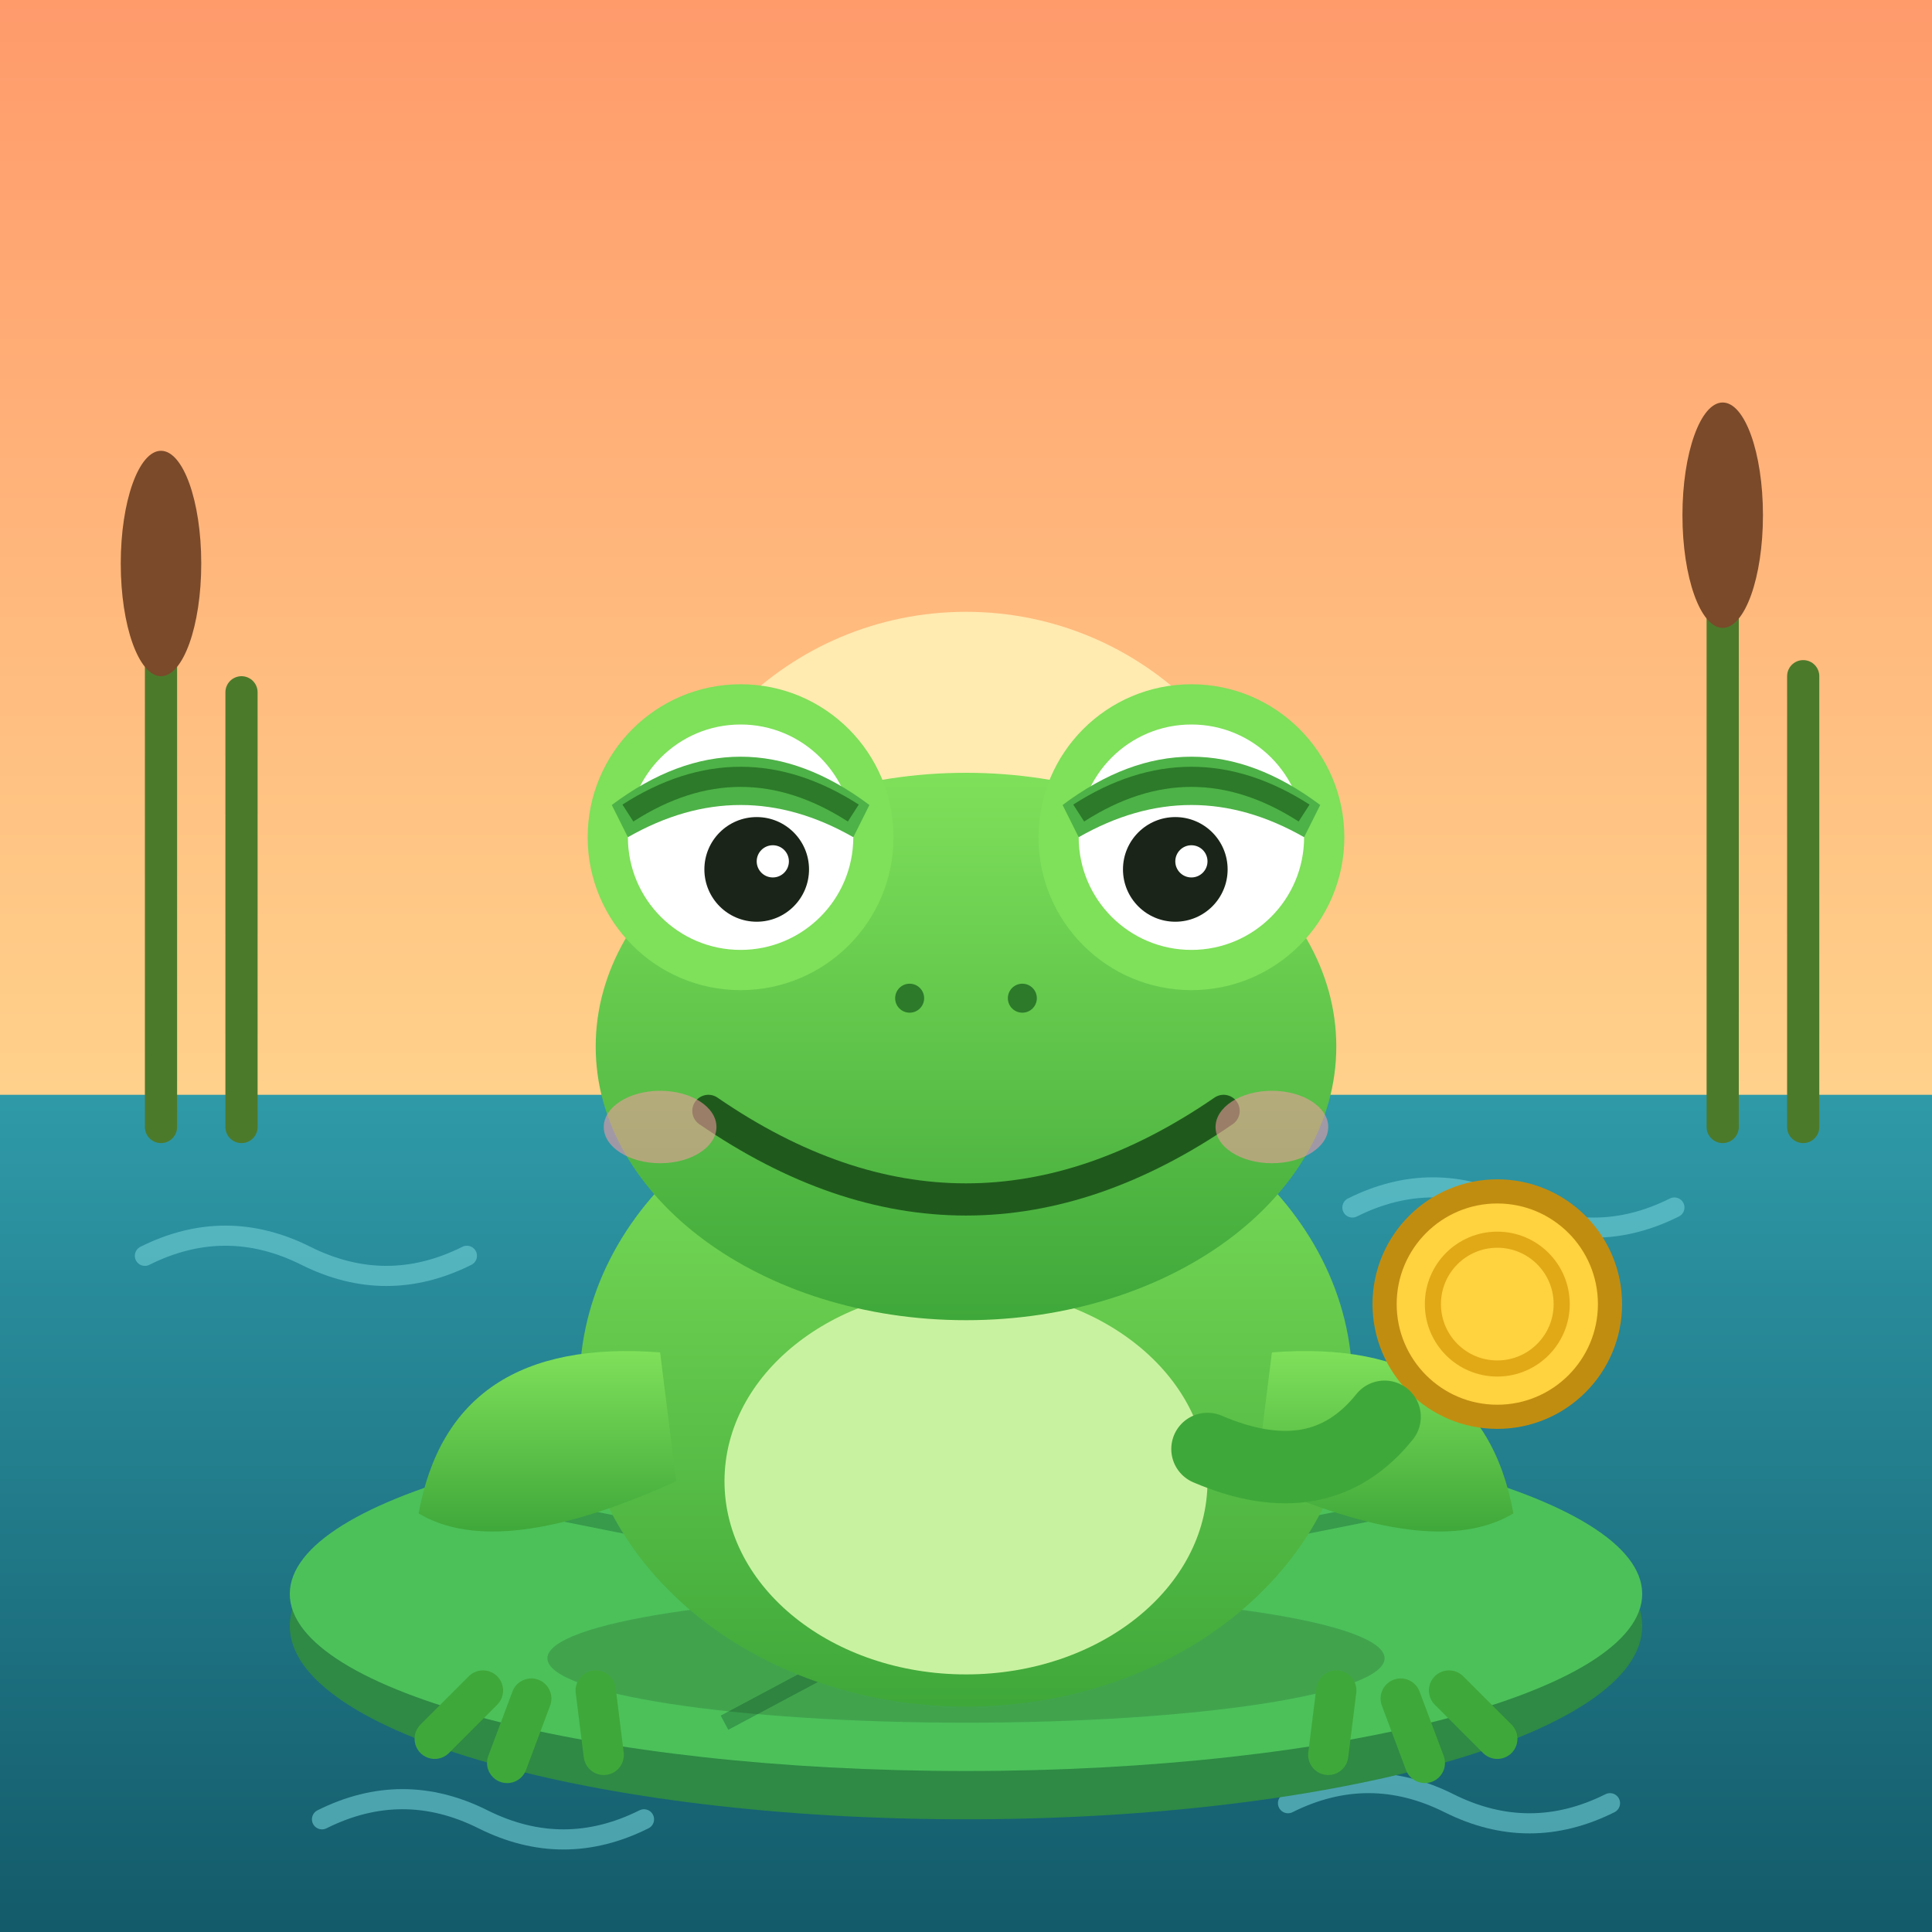
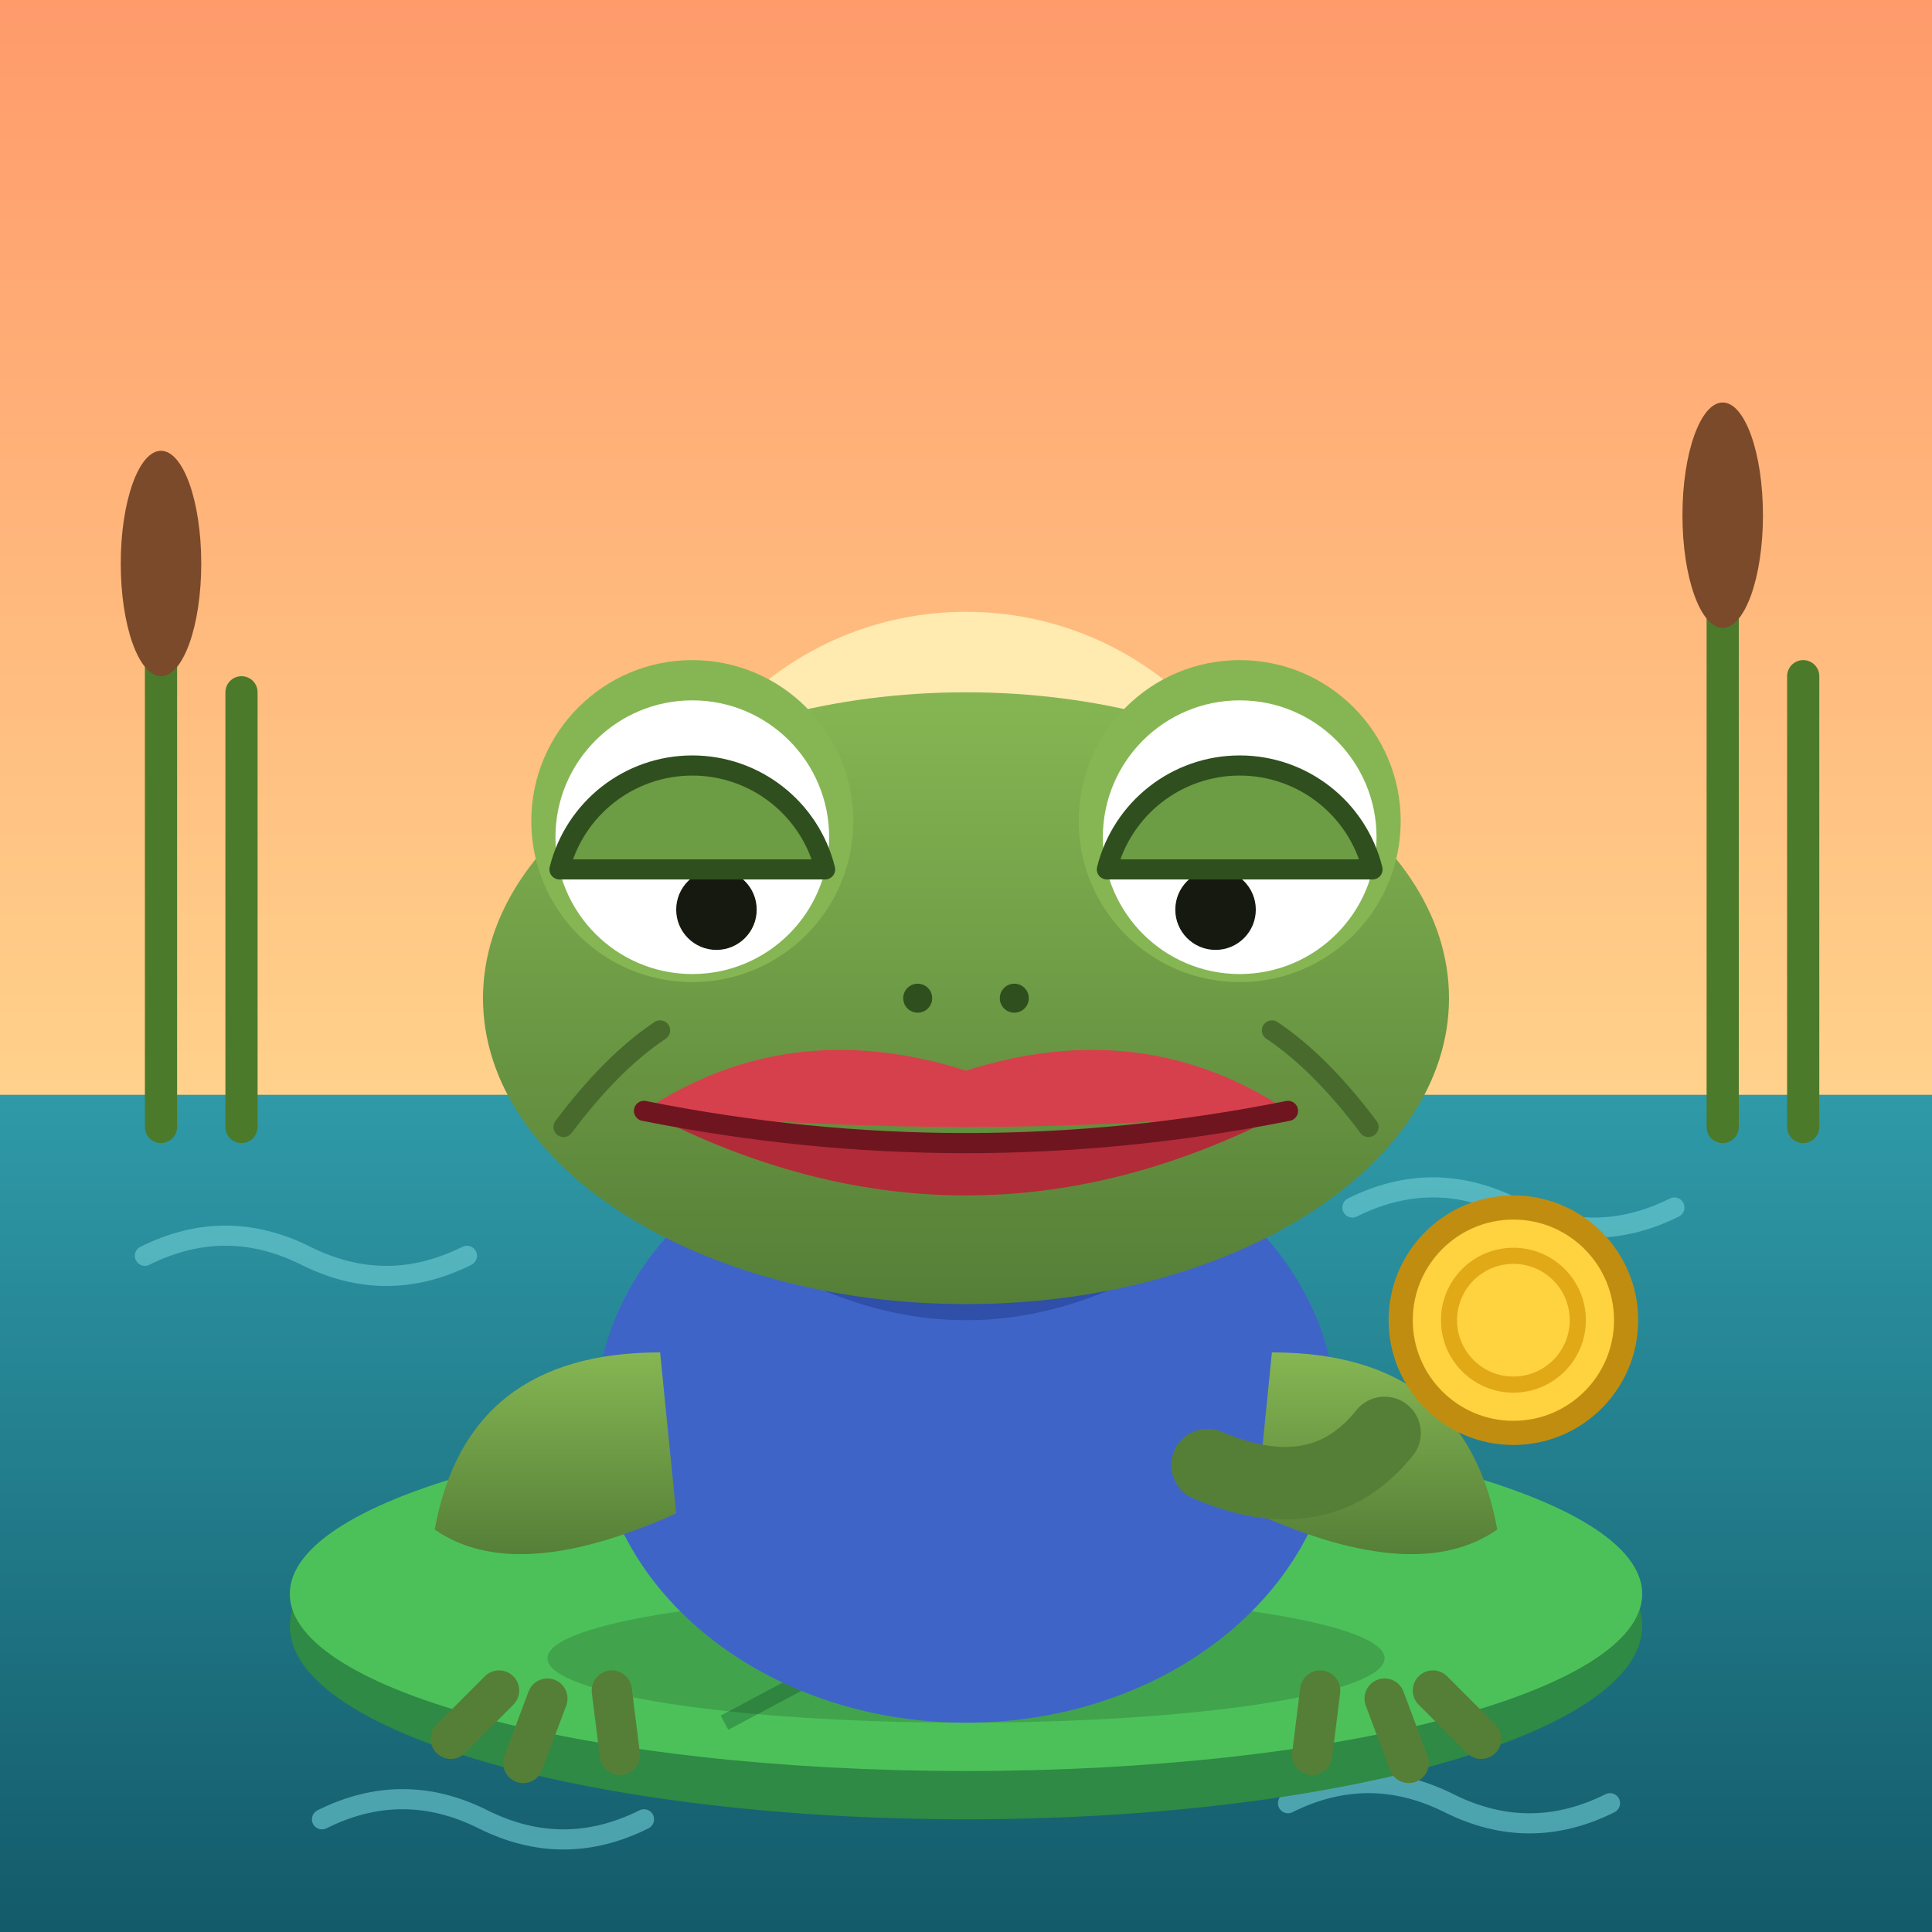
<svg xmlns="http://www.w3.org/2000/svg" viewBox="0 0 240 240">
  <style>.bk{transform-box:fill-box;transform-origin:50% 50%;animation:bk 5s infinite}@keyframes bk{0%,92%,100%{transform:scaleY(1)}95%{transform:scaleY(.1)}}.coin{transform-box:fill-box;transform-origin:50% 50%;animation:co 2.6s ease-in-out infinite}@keyframes co{50%{transform:scaleX(.25)}}.puff{transform-box:fill-box;transform-origin:50% 50%;animation:pf 2.8s ease-in-out infinite}@keyframes pf{50%{transform:scale(1.06)}}</style>
  <defs>
    <linearGradient id="sky" x1="0" y1="0" x2="0" y2="1">
      <stop offset="0" stop-color="#ff9a6b" />
      <stop offset=".55" stop-color="#ffd08a" />
      <stop offset="1" stop-color="#ffe9b8" />
    </linearGradient>
    <linearGradient id="pond" x1="0" y1="0" x2="0" y2="1">
      <stop offset="0" stop-color="#2f9aa8" />
      <stop offset="1" stop-color="#135a6a" />
    </linearGradient>
    <linearGradient id="skin" x1="0" y1="0" x2="0" y2="1">
-       <stop offset="0" stop-color="#7fe05a" />
-       <stop offset="1" stop-color="#3fa83a" />
+       <stop offset="0" stop-color="#86b653" />
+       <stop offset="1" stop-color="#557f37" />
    </linearGradient>
  </defs>
  <rect width="240" height="240" fill="url(#sky)" />
  <circle cx="120" cy="116" r="40" fill="#fff2b8" opacity=".85" />
  <path d="M0 136 H240 V240 H0Z" fill="url(#pond)" />
  <g stroke="#6fcfd6" stroke-width="2.5" stroke-linecap="round" fill="none" opacity=".6">
    <path d="M18 156 q10 -5 20 0 t20 0" />
    <path d="M168 150 q10 -5 20 0 t20 0" />
    <path d="M40 226 q10 -5 20 0 t20 0" />
    <path d="M160 224 q10 -5 20 0 t20 0" />
  </g>
  <g stroke="#4c7a2b" stroke-width="4" stroke-linecap="round">
    <path d="M20 140 V70 M30 140 V86 M214 140 V64 M224 140 V84" />
  </g>
  <g fill="#7a4a2a">
    <ellipse cx="20" cy="70" rx="5" ry="14" />
    <ellipse cx="214" cy="64" rx="5" ry="14" />
  </g>
  <ellipse cx="120" cy="202" rx="84" ry="24" fill="#2e8a44" />
  <ellipse cx="120" cy="198" rx="84" ry="22" fill="#4cc15a" />
  <g stroke="#2e8a44" stroke-width="2" fill="none" opacity=".7">
    <path d="M120 198 L60 186 M120 198 L180 186 M120 198 L90 214" />
  </g>
  <g>
    <ellipse cx="120" cy="206" rx="52" ry="8" fill="#000" opacity=".15" />
-     <ellipse cx="120" cy="172" rx="48" ry="40" fill="url(#skin)" />
-     <ellipse class="puff" cx="120" cy="184" rx="30" ry="24" fill="#c9f2a0" />
-     <path d="M60 210 l-6 6 M66 211 l-3 8 M74 210 l1 8 M180 210 l6 6 M174 211 l3 8 M166 210 l-1 8" stroke="#3fa83a" stroke-width="5" stroke-linecap="round" />
-     <path d="M82 168 q-26 -2 -30 20 q10 6 32 -4Z M158 168 q26 -2 30 20 q-10 6 -32 -4Z" fill="url(#skin)" />
-     <ellipse cx="120" cy="130" rx="46" ry="34" fill="url(#skin)" />
-     <circle cx="92" cy="104" r="19" fill="#7fe05a" />
-     <circle cx="148" cy="104" r="19" fill="#7fe05a" />
-     <circle class="bk" cx="92" cy="104" r="14" fill="#fff" />
-     <circle class="bk" cx="148" cy="104" r="14" fill="#fff" />
-     <circle class="bk" cx="94" cy="108" r="6.5" fill="#1a2418" />
-     <circle class="bk" cx="146" cy="108" r="6.5" fill="#1a2418" />
-     <path d="M76 100 Q92 88 108 100 L106 104 Q92 96 78 104Z" fill="#4db247" />
-     <path d="M132 100 Q148 88 164 100 L162 104 Q148 96 134 104Z" fill="#4db247" />
-     <path d="M78 101 Q92 92 106 101 M134 101 Q148 92 162 101" stroke="#2c7a2a" stroke-width="2.5" fill="none" />
-     <circle cx="96" cy="107" r="2" fill="#fff" />
-     <circle cx="148" cy="107" r="2" fill="#fff" />
-     <path d="M88 138 Q120 160 152 138" stroke="#1f5a1c" stroke-width="4" fill="none" stroke-linecap="round" />
-     <ellipse cx="82" cy="140" rx="7" ry="4.5" fill="#ff9aa6" opacity=".55" />
-     <ellipse cx="158" cy="140" rx="7" ry="4.5" fill="#ff9aa6" opacity=".55" />
-     <circle cx="113" cy="124" r="1.8" fill="#2c7a2a" />
-     <circle cx="127" cy="124" r="1.8" fill="#2c7a2a" />
+     <g class="puff">
+       <ellipse cx="120" cy="176" rx="46" ry="38" fill="#3f64c8" />
+       <path d="M96 146 q24 14 48 0 l2 10 q-26 16 -52 0z" fill="#2f4fa8" />
+     </g>
+     <path d="M82 168 q-24 0 -28 22 q10 7 30 -2Z M158 168 q24 0 28 22 q-10 7 -30 -2Z" fill="url(#skin)" />
+     <path d="M62 210 l-6 6 M68 211 l-3 8 M76 210 l1 8 M178 210 l6 6 M172 211 l3 8 M164 210 l-1 8" stroke="#557f37" stroke-width="5" stroke-linecap="round" />
+     <ellipse cx="120" cy="124" rx="60" ry="38" fill="url(#skin)" />
+     <circle cx="86" cy="102" r="20" fill="#86b653" />
+     <circle cx="154" cy="102" r="20" fill="#86b653" />
+     <g class="bk">
+       <circle cx="86" cy="104" r="17" fill="#fff" />
+       <circle cx="154" cy="104" r="17" fill="#fff" />
+       <circle cx="89" cy="113" r="5" fill="#15190f" />
+       <circle cx="151" cy="113" r="5" fill="#15190f" />
+     </g>
+     <path d="M69.5 108 A17 17 0 0 1 102.5 108 Z M137.5 108 A17 17 0 0 1 170.5 108 Z" fill="#6c9c43" stroke="#2f4f1e" stroke-width="2.5" stroke-linejoin="round" />
+     <path d="M82 128 q-6 4 -12 12 M158 128 q6 4 12 12" stroke="#486b2d" stroke-width="2.5" stroke-linecap="round" fill="none" />
+     <circle cx="114" cy="124" r="1.8" fill="#2f4f1e" />
+     <circle cx="126" cy="124" r="1.8" fill="#2f4f1e" />
+     <path d="M80 138 Q98 126 120 133 Q142 126 160 138 Q120 142 80 138Z" fill="#d6404c" />
+     <path d="M82 139 Q120 158 158 139 Q120 145 82 139Z" fill="#b22b38" />
+     <path d="M80 138 Q120 146 160 138" stroke="#6e1520" stroke-width="2.5" fill="none" stroke-linecap="round" />
    <g class="coin">
-       <circle cx="186" cy="162" r="14" fill="#ffd23f" stroke="#c18d10" stroke-width="3" />
-       <circle cx="186" cy="162" r="8" fill="none" stroke="#e1a916" stroke-width="2" />
+       <circle cx="188" cy="164" r="14" fill="#ffd23f" stroke="#c18d10" stroke-width="3" />
+       <circle cx="188" cy="164" r="8" fill="none" stroke="#e1a916" stroke-width="2" />
    </g>
-     <path d="M172 176 q-8 10 -22 4" stroke="#3fa83a" stroke-width="9" stroke-linecap="round" fill="none" />
+     <path d="M172 178 q-8 10 -22 4" stroke="#557f37" stroke-width="9" stroke-linecap="round" fill="none" />
  </g>
</svg>
